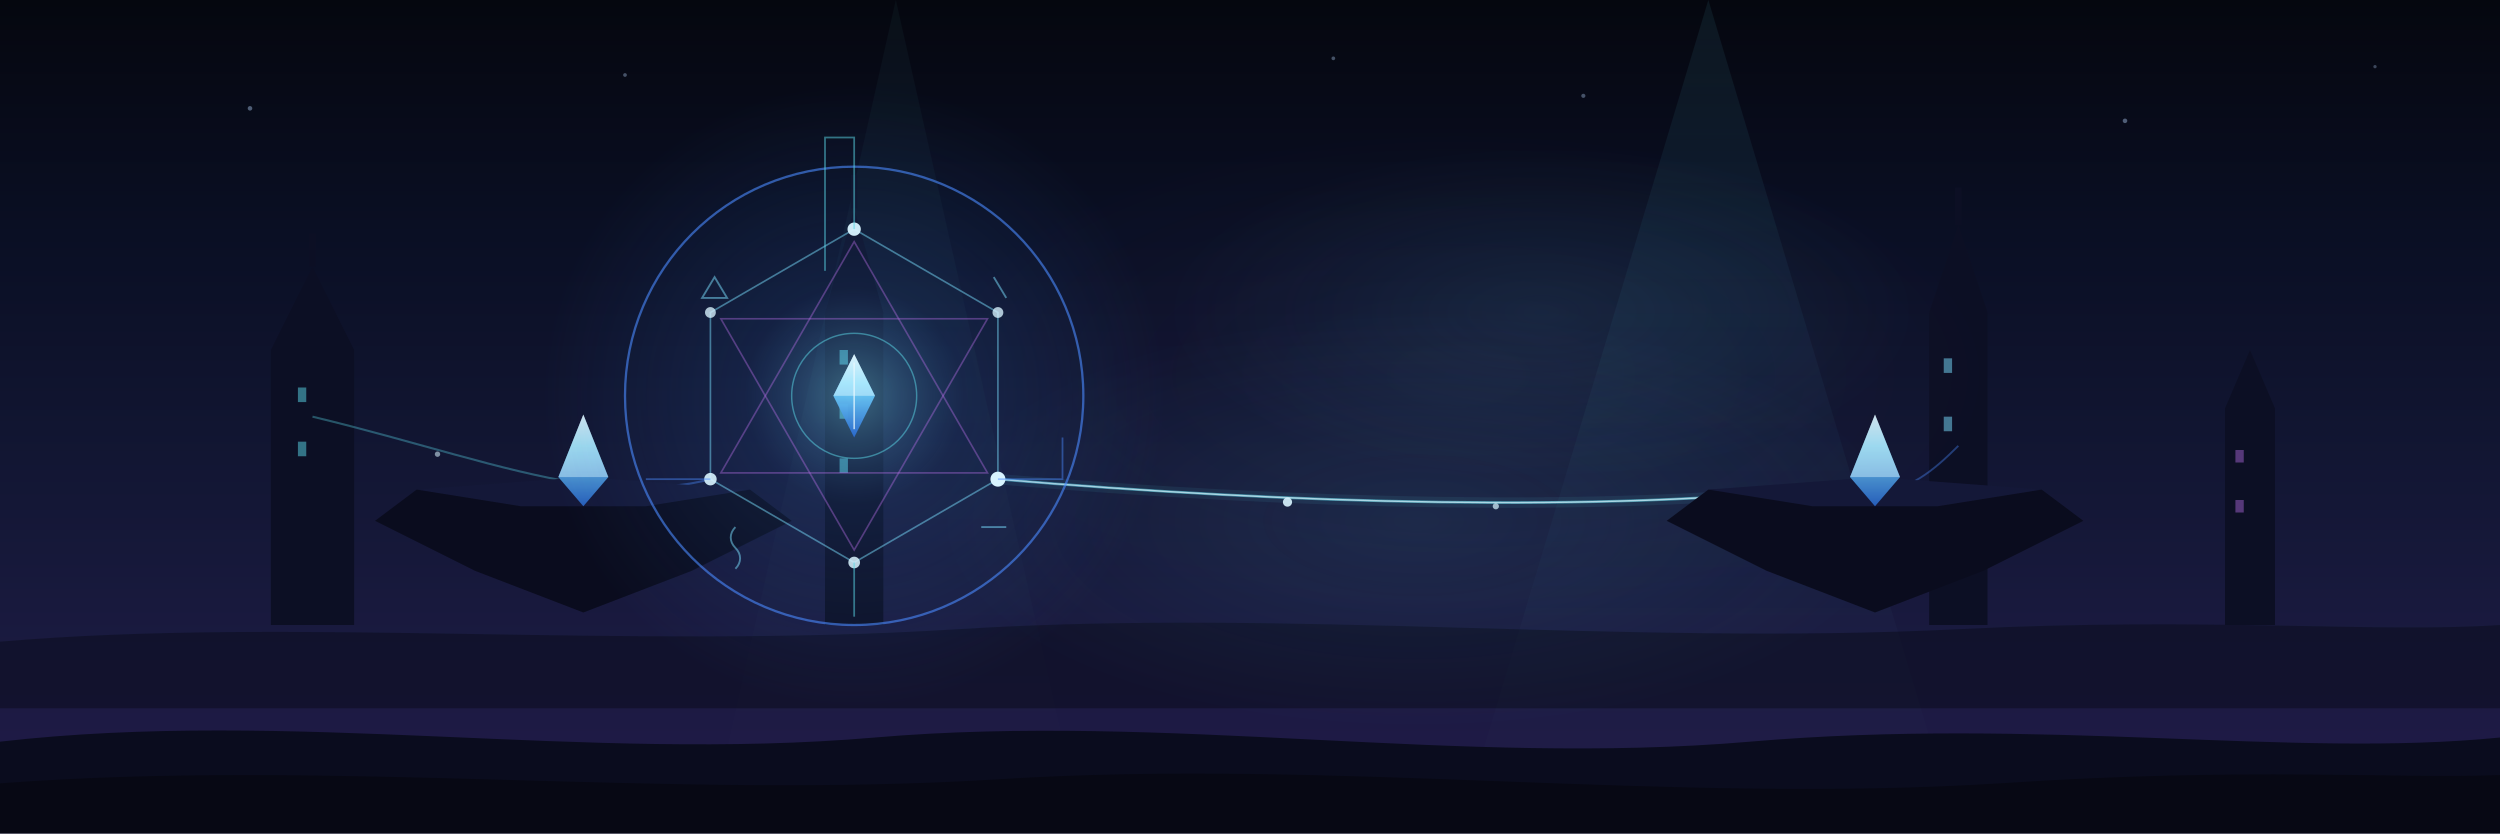
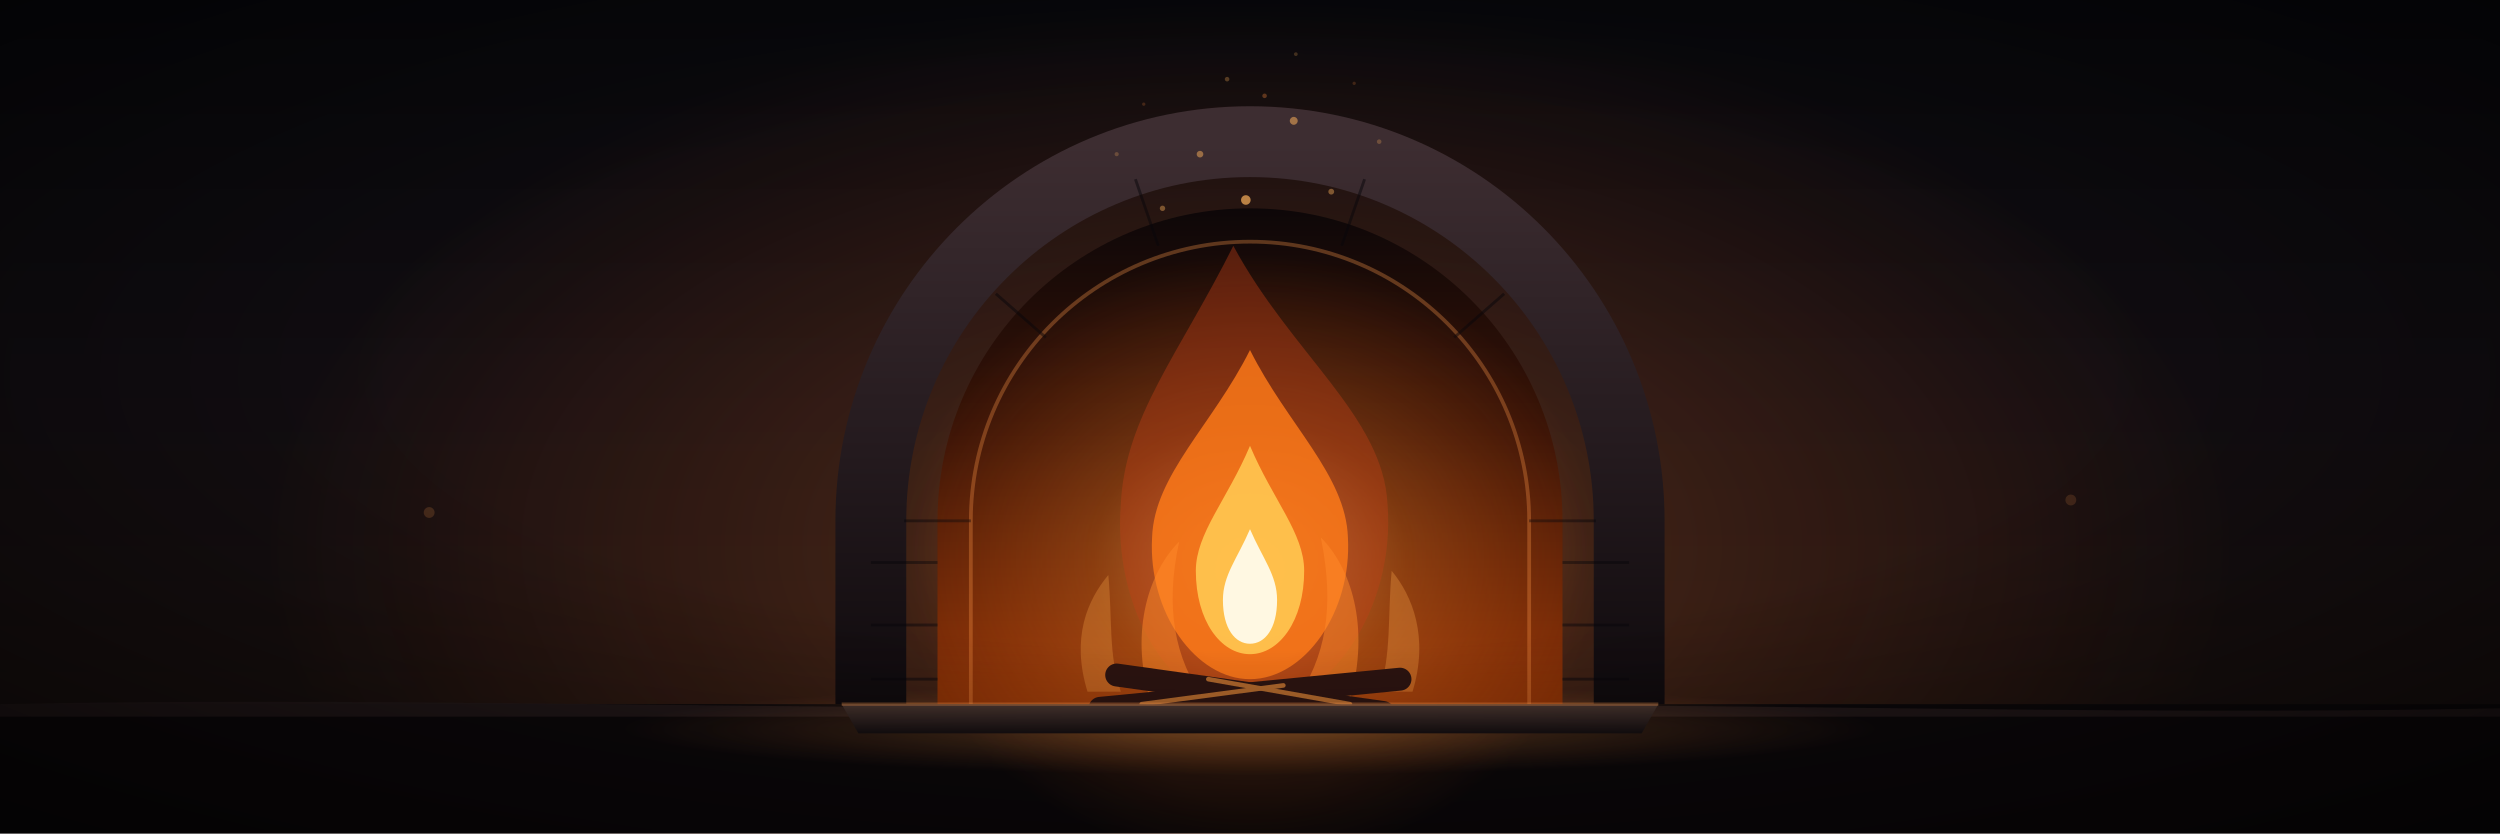
- <svg xmlns="http://www.w3.org/2000/svg" width="1200" height="400" viewBox="0 0 1200 400" role="img" aria-label="HestiaLab">
+ <svg xmlns="http://www.w3.org/2000/svg" width="1200" height="400" viewBox="0 0 1200 400" role="img" aria-label="HestiaLab — the hearth">
  <defs>
-     <linearGradient id="sky" x1="0" y1="0" x2="0" y2="1">
-       <stop offset="0%" stop-color="#05070f" />
-       <stop offset="28%" stop-color="#0a0f24" />
-       <stop offset="55%" stop-color="#121633" />
-       <stop offset="78%" stop-color="#1a1a40" />
-       <stop offset="100%" stop-color="#221a4a" />
+     <linearGradient id="bg" x1="0" y1="0" x2="0" y2="1">
+       <stop offset="0%" stop-color="#08080c" />
+       <stop offset="45%" stop-color="#110d11" />
+       <stop offset="100%" stop-color="#1b110e" />
    </linearGradient>
-     <linearGradient id="beam" x1="0" y1="0" x2="0" y2="1">
-       <stop offset="0%" stop-color="#5ad8e8" stop-opacity="0.08" />
-       <stop offset="100%" stop-color="#5ad8e8" stop-opacity="0" />
+     <radialGradient id="halo" cx="0.5" cy="0.5" r="0.5">
+       <stop offset="0%" stop-color="#ffb35c" stop-opacity="0.46" />
+       <stop offset="34%" stop-color="#ff7a2f" stop-opacity="0.18" />
+       <stop offset="100%" stop-color="#ff5a1a" stop-opacity="0" />
+     </radialGradient>
+     <linearGradient id="mouth" x1="0" y1="0" x2="0" y2="1">
+       <stop offset="0%" stop-color="#0d0708" />
+       <stop offset="45%" stop-color="#391306" />
+       <stop offset="100%" stop-color="#8c3206" />
    </linearGradient>
-     <radialGradient id="coreGlow" cx="0.5" cy="0.5" r="0.5">
-       <stop offset="0%" stop-color="#7ae0ff" stop-opacity="0.42" />
-       <stop offset="35%" stop-color="#3a7ad0" stop-opacity="0.15" />
-       <stop offset="100%" stop-color="#3a7ad0" stop-opacity="0" />
+     <linearGradient id="stone" x1="0" y1="0" x2="0" y2="1">
+       <stop offset="0%" stop-color="#3d2d31" />
+       <stop offset="55%" stop-color="#241a1e" />
+       <stop offset="100%" stop-color="#0f0a0d" />
+     </linearGradient>
+     <linearGradient id="curb" x1="0" y1="0" x2="0" y2="1">
+       <stop offset="0%" stop-color="#4a3630" />
+       <stop offset="100%" stop-color="#150f11" />
+     </linearGradient>
+     <radialGradient id="floorlight" cx="0.5" cy="0.5" r="0.5">
+       <stop offset="0%" stop-color="#ffa64d" stop-opacity="0.36" />
+       <stop offset="100%" stop-color="#ff8a3d" stop-opacity="0" />
    </radialGradient>
-     <radialGradient id="fog" cx="0.5" cy="0.5" r="0.5">
-       <stop offset="0%" stop-color="#5ad8e8" stop-opacity="0.09" />
-       <stop offset="60%" stop-color="#5ad8e8" stop-opacity="0.035" />
-       <stop offset="100%" stop-color="#5ad8e8" stop-opacity="0" />
+     <radialGradient id="fireglow" cx="0.5" cy="0.5" r="0.5">
+       <stop offset="0%" stop-color="#ffd08a" stop-opacity="0.62" />
+       <stop offset="45%" stop-color="#ff8a2a" stop-opacity="0.26" />
+       <stop offset="100%" stop-color="#ff6a1a" stop-opacity="0" />
    </radialGradient>
-     <radialGradient id="scatter" cx="0.5" cy="0.5" r="0.5">
-       <stop offset="0%" stop-color="#6a4a9a" stop-opacity="0.07" />
-       <stop offset="100%" stop-color="#6a4a9a" stop-opacity="0" />
+     <radialGradient id="vignette" cx="0.5" cy="0.45" r="0.72">
+       <stop offset="46%" stop-color="#000000" stop-opacity="0" />
+       <stop offset="100%" stop-color="#000000" stop-opacity="0.64" />
    </radialGradient>
-     <linearGradient id="crystal" x1="0" y1="0" x2="0" y2="1">
-       <stop offset="0%" stop-color="#e8f8ff" />
-       <stop offset="35%" stop-color="#7ae0ff" />
-       <stop offset="100%" stop-color="#2a6ad0" />
-     </linearGradient>
  </defs>
-   <rect width="1200" height="400" fill="url(#sky)" />
-   <polygon points="820,0 700,400 940,400" fill="url(#beam)" />
-   <polygon points="430,0 340,400 520,400" fill="url(#beam)" opacity="0.5" />
-   <g fill="#b8d8ff">
-     <circle cx="120" cy="52" r="1.1" opacity="0.4" />
-     <circle cx="300" cy="36" r="0.9" opacity="0.35" />
-     <circle cx="760" cy="46" r="1.0" opacity="0.35" />
-     <circle cx="1020" cy="58" r="1.1" opacity="0.4" />
-     <circle cx="1140" cy="32" r="0.8" opacity="0.3" />
-     <circle cx="640" cy="28" r="0.9" opacity="0.35" />
+   <rect width="1200" height="400" fill="url(#bg)" />
+   <ellipse cx="600" cy="262" rx="470" ry="262" fill="url(#halo)" />
+   <rect x="0" y="338" width="1200" height="62" fill="#0c080a" />
+   <path d="M0 338 C 200 334, 400 342, 600 339 C 800 336, 1000 344, 1200 340 L 1200 344 L 0 344 Z" fill="#251a1b" opacity="0.85" />
+   <ellipse cx="600" cy="350" rx="300" ry="22" fill="url(#floorlight)" />
+   <path d="M 450 338 L 450 250 A 150 150 0 0 1 750 250 L 750 338 Z" fill="url(#mouth)" />
+   <path d="M 418 338 L 418 250 A 182 182 0 0 1 782 250 L 782 338" fill="none" stroke="url(#stone)" stroke-width="34" stroke-linejoin="round" />
+   <path d="M 466 338 L 466 250 A 134 134 0 0 1 734 250 L 734 338" fill="none" stroke="#ff9a4d" stroke-width="1.8" opacity="0.32" />
+   <g stroke="#08050a" stroke-width="1.4" opacity="0.5">
+     <path d="M 466 250 L 434 250" />
+     <path d="M 502 162 L 478 141" />
+     <path d="M 556 118 L 545 86" />
+     <path d="M 644 118 L 655 86" />
+     <path d="M 698 162 L 722 141" />
+     <path d="M 734 250 L 766 250" />
+     <path d="M 418 270 L 450 270" />
+     <path d="M 418 300 L 450 300" />
+     <path d="M 418 326 L 450 326" />
+     <path d="M 750 270 L 782 270" />
+     <path d="M 750 300 L 782 300" />
+     <path d="M 750 326 L 782 326" />
  </g>
-   <path d="M 0 308 C 140 296, 300 312, 460 302 C 620 292, 780 310, 940 302 C 1060 296, 1140 304, 1200 300 L 1200 340 L 0 340 Z" fill="#0b0e20" opacity="0.6" />
+   <ellipse cx="600" cy="268" rx="168" ry="146" fill="url(#fireglow)" />
  <g>
-     <path d="M 130 300 L 130 168 L 150 128 L 170 168 L 170 300 Z" fill="#0c0f24" />
-     <path d="M 150 128 L 150 112" stroke="#0c0f24" stroke-width="3" />
-     <g fill="#5ad8e8" opacity="0.5">
-       <rect x="143" y="186" width="4" height="7" />
-       <rect x="143" y="212" width="4" height="7" />
-     </g>
-     <path d="M 396 300 L 396 150 L 410 100 L 424 150 L 424 300 Z" fill="#0c0f24" />
-     <path d="M 410 100 L 410 84" stroke="#0c0f24" stroke-width="3" />
-     <g fill="#5ad8e8" opacity="0.55">
-       <rect x="403" y="168" width="4" height="7" />
-       <rect x="403" y="194" width="4" height="7" />
-       <rect x="403" y="220" width="4" height="7" />
-     </g>
-     <path d="M 926 300 L 926 150 L 940 108 L 954 150 L 954 300 Z" fill="#0c0f24" />
-     <path d="M 940 108 L 940 90" stroke="#0c0f24" stroke-width="3" />
-     <g fill="#7ae0ff" opacity="0.5">
-       <rect x="933" y="172" width="4" height="7" />
-       <rect x="933" y="200" width="4" height="7" />
-     </g>
-     <path d="M 1068 300 L 1068 196 L 1080 168 L 1092 196 L 1092 300 Z" fill="#0c0f24" />
-     <g fill="#b06ae0" opacity="0.45">
-       <rect x="1073" y="216" width="4" height="6" />
-       <rect x="1073" y="240" width="4" height="6" />
-     </g>
+     <path d="M 592 118 C 620 170 664 200 666 242 C 670 292 638 340 600 340 C 562 340 534 292 538 242 C 540 200 566 170 592 118 Z" fill="#bf3f16" opacity="0.4" />
+     <path d="M 600 168 C 618 204 646 228 647 258 C 649 294 626 326 600 326 C 574 326 551 294 553 258 C 554 228 582 204 600 168 Z" fill="#ff7a18" opacity="0.82" />
+     <path d="M 600 214 C 611 240 626 256 626 274 C 626 298 614 314 600 314 C 586 314 574 298 574 274 C 574 256 589 240 600 214 Z" fill="#ffc24d" opacity="0.96" />
+     <path d="M 600 254 C 606 268 613 276 613 288 C 613 302 607 309 600 309 C 593 309 587 302 587 288 C 587 276 594 268 600 254 Z" fill="#fff8e2" />
+     <path d="M 552 336 C 542 302 552 274 566 260 C 559 292 564 316 578 336 Z" fill="#ff8a2a" opacity="0.5" />
+     <path d="M 648 336 C 658 300 648 272 634 258 C 641 292 636 316 622 336 Z" fill="#ff8a2a" opacity="0.5" />
+     <path d="M 678 332 C 686 306 678 286 668 274 C 666 296 668 314 662 332 Z" fill="#ffab4d" opacity="0.3" />
+     <path d="M 522 332 C 514 306 522 288 532 276 C 534 298 532 314 538 332 Z" fill="#ffab4d" opacity="0.28" />
  </g>
-   <ellipse cx="700" cy="180" rx="260" ry="120" fill="url(#scatter)" />
-   <ellipse cx="680" cy="250" rx="230" ry="100" fill="url(#fog)" />
-   <ellipse cx="740" cy="150" rx="180" ry="80" fill="url(#fog)" />
-   <g fill="none">
-     <path d="M 150 200 C 200 212, 240 226, 278 232" stroke="#5ad8e8" stroke-width="1.0" opacity="0.35" />
-     <path d="M 292 232 C 315 235, 330 233, 341 230" stroke="#4a8aff" stroke-width="1.0" opacity="0.4" />
-     <path d="M 900 236 C 916 236, 928 226, 940 214" stroke="#4a8aff" stroke-width="0.9" opacity="0.38" />
+   <g stroke="#2b1310" stroke-width="11" stroke-linecap="round" fill="none">
+     <path d="M 528 340 L 672 326" />
+     <path d="M 536 324 L 664 342" />
  </g>
-   <g fill="none">
-     <path d="M 479 230 C 620 242, 770 246, 878 234" stroke="#5ad8e8" stroke-width="5" opacity="0.08" />
-     <path d="M 479 230 C 620 242, 770 246, 878 234" stroke="#5ad8e8" stroke-width="1.3" opacity="0.55" />
-     <path d="M 479 230 C 620 242, 770 246, 878 234" stroke="#d8f4ff" stroke-width="0.7" opacity="0.7" />
+   <g stroke="#ff9a3d" stroke-width="2.2" stroke-linecap="round" fill="none" opacity="0.6">
+     <path d="M 548 338 L 616 329" />
+     <path d="M 580 326 L 648 338" />
  </g>
-   <g fill="#d8f4ff">
-     <circle cx="618" cy="241" r="2.2" opacity="0.9" />
-     <circle cx="718" cy="243" r="1.5" opacity="0.7" />
+   <path d="M 404 338 L 796 338 L 788 352 L 412 352 Z" fill="url(#curb)" />
+   <path d="M 404 338 L 796 338" stroke="#ff9a4d" stroke-width="1.6" opacity="0.35" />
+   <g fill="#ffb35c">
+     <circle cx="598" cy="96" r="2.3" opacity="0.68" />
+     <circle cx="576" cy="74" r="1.6" opacity="0.48" />
+     <circle cx="621" cy="58" r="1.9" opacity="0.52" />
+     <circle cx="558" cy="100" r="1.3" opacity="0.4" />
+     <circle cx="639" cy="92" r="1.4" opacity="0.42" />
+     <circle cx="589" cy="38" r="1.1" opacity="0.3" />
+     <circle cx="622" cy="26" r="0.9" opacity="0.24" />
+     <circle cx="662" cy="68" r="1.1" opacity="0.26" />
+     <circle cx="536" cy="74" r="1.0" opacity="0.24" />
  </g>
-   <g fill="#d8f4ff">
-     <circle cx="320" cy="234" r="1.4" opacity="0.6" />
-     <circle cx="210" cy="218" r="1.3" opacity="0.55" />
+   <g fill="#ff8a3d">
+     <circle cx="607" cy="46" r="1.1" opacity="0.32" />
+     <circle cx="549" cy="50" r="0.8" opacity="0.2" />
+     <circle cx="650" cy="40" r="0.8" opacity="0.2" />
  </g>
-   <g>
-     <path d="M 200 235 L 360 235 L 380 250 L 332 274 L 280 294 L 228 274 L 180 250 Z" fill="#0a0c1e" />
-     <path d="M 200 235 L 280 229 L 360 235 L 310 243 L 250 243 Z" fill="#141838" />
-     <path d="M 280 199 L 292 229 L 280 243 L 268 229 Z" fill="url(#crystal)" opacity="0.85" />
-     <path d="M 280 199 L 292 229 L 280 229 L 268 229 Z" fill="#d8f4ff" opacity="0.45" />
+   <g fill="#ff9a4d">
+     <circle cx="206" cy="246" r="2.6" opacity="0.18" />
+     <circle cx="994" cy="240" r="2.6" opacity="0.16" />
  </g>
-   <g>
-     <path d="M 820 235 L 980 235 L 1000 250 L 952 274 L 900 294 L 848 274 L 800 250 Z" fill="#0a0c1e" />
-     <path d="M 820 235 L 900 229 L 980 235 L 930 243 L 870 243 Z" fill="#141838" />
-     <path d="M 900 199 L 912 229 L 900 243 L 888 229 Z" fill="url(#crystal)" opacity="0.85" />
-     <path d="M 900 199 L 912 229 L 900 229 L 888 229 Z" fill="#d8f4ff" opacity="0.45" />
-   </g>
-   <g transform="translate(410,190)">
-     <circle r="150" fill="url(#coreGlow)" />
-     <circle r="110" fill="none" stroke="#4a8aff" stroke-width="1.1" opacity="0.6" />
-     <polygon points="0,-80 69,-40 69,40 0,80 -69,40 -69,-40" fill="none" stroke="#7ae0ff" stroke-width="0.8" opacity="0.48" />
-     <polygon points="0,-74 64,37 -64,37" fill="none" stroke="#b06ae0" stroke-width="0.8" opacity="0.42" />
-     <polygon points="0,74 64,-37 -64,-37" fill="none" stroke="#b06ae0" stroke-width="0.8" opacity="0.42" />
-     <circle r="30" fill="none" stroke="#5ad8e8" stroke-width="0.7" opacity="0.5" />
-     <g fill="#d8f4ff">
-       <circle cx="69" cy="40" r="3.6" opacity="1.0" />
-       <circle cx="0" cy="-80" r="3.2" opacity="0.95" />
-       <circle cx="-69" cy="40" r="3.0" opacity="0.9" />
-       <circle cx="0" cy="80" r="2.8" opacity="0.85" />
-       <circle cx="69" cy="-40" r="2.6" opacity="0.78" />
-       <circle cx="-69" cy="-40" r="2.6" opacity="0.78" />
-     </g>
-     <g fill="none" stroke="#5ad8e8" stroke-width="0.85" opacity="0.5">
-       <path d="M 0 -80 L 0 -124 L -14 -124 L -14 -60" />
-       <path d="M 0 80 L 0 106" />
-     </g>
-     <g fill="none" stroke="#4a8aff" stroke-width="0.85" opacity="0.45">
-       <path d="M -69 40 L -100 40" />
-       <path d="M 69 40 L 100 40 L 100 20" />
-     </g>
-     <g stroke="#7ae0ff" stroke-width="0.9" opacity="0.5" fill="none">
-       <polygon points="-67,-57 -61,-47 -73,-47" />
-       <path d="M 67 -57 L 73 -47" />
-       <path d="M -57 63 c -3 3, -3 7, 0 10 c 3 3, 3 7, 0 10" />
-       <line x1="61" y1="63" x2="73" y2="63" />
-     </g>
-     <path d="M 0 -20 L 10 0 L 0 20 L -10 0 Z" fill="url(#crystal)" opacity="0.95" />
-     <path d="M 0 -20 L 10 0 L 0 0 L -10 0 Z" fill="#d8f4ff" opacity="0.5" />
-     <line x1="0" y1="-16" x2="0" y2="16" stroke="#e8f8ff" stroke-width="0.8" opacity="0.7" />
-   </g>
-   <g>
-     <path d="M 0 356 C 140 340, 280 366, 420 354 C 560 342, 700 368, 840 356 C 980 344, 1100 364, 1200 354 L 1200 400 L 0 400 Z" fill="#0a0c1e" />
-     <path d="M 0 376 C 160 364, 320 384, 480 374 C 640 364, 800 386, 960 376 C 1080 368, 1150 374, 1200 372 L 1200 400 L 0 400 Z" fill="#070814" />
-   </g>
+   <rect width="1200" height="400" fill="url(#vignette)" />
</svg>
